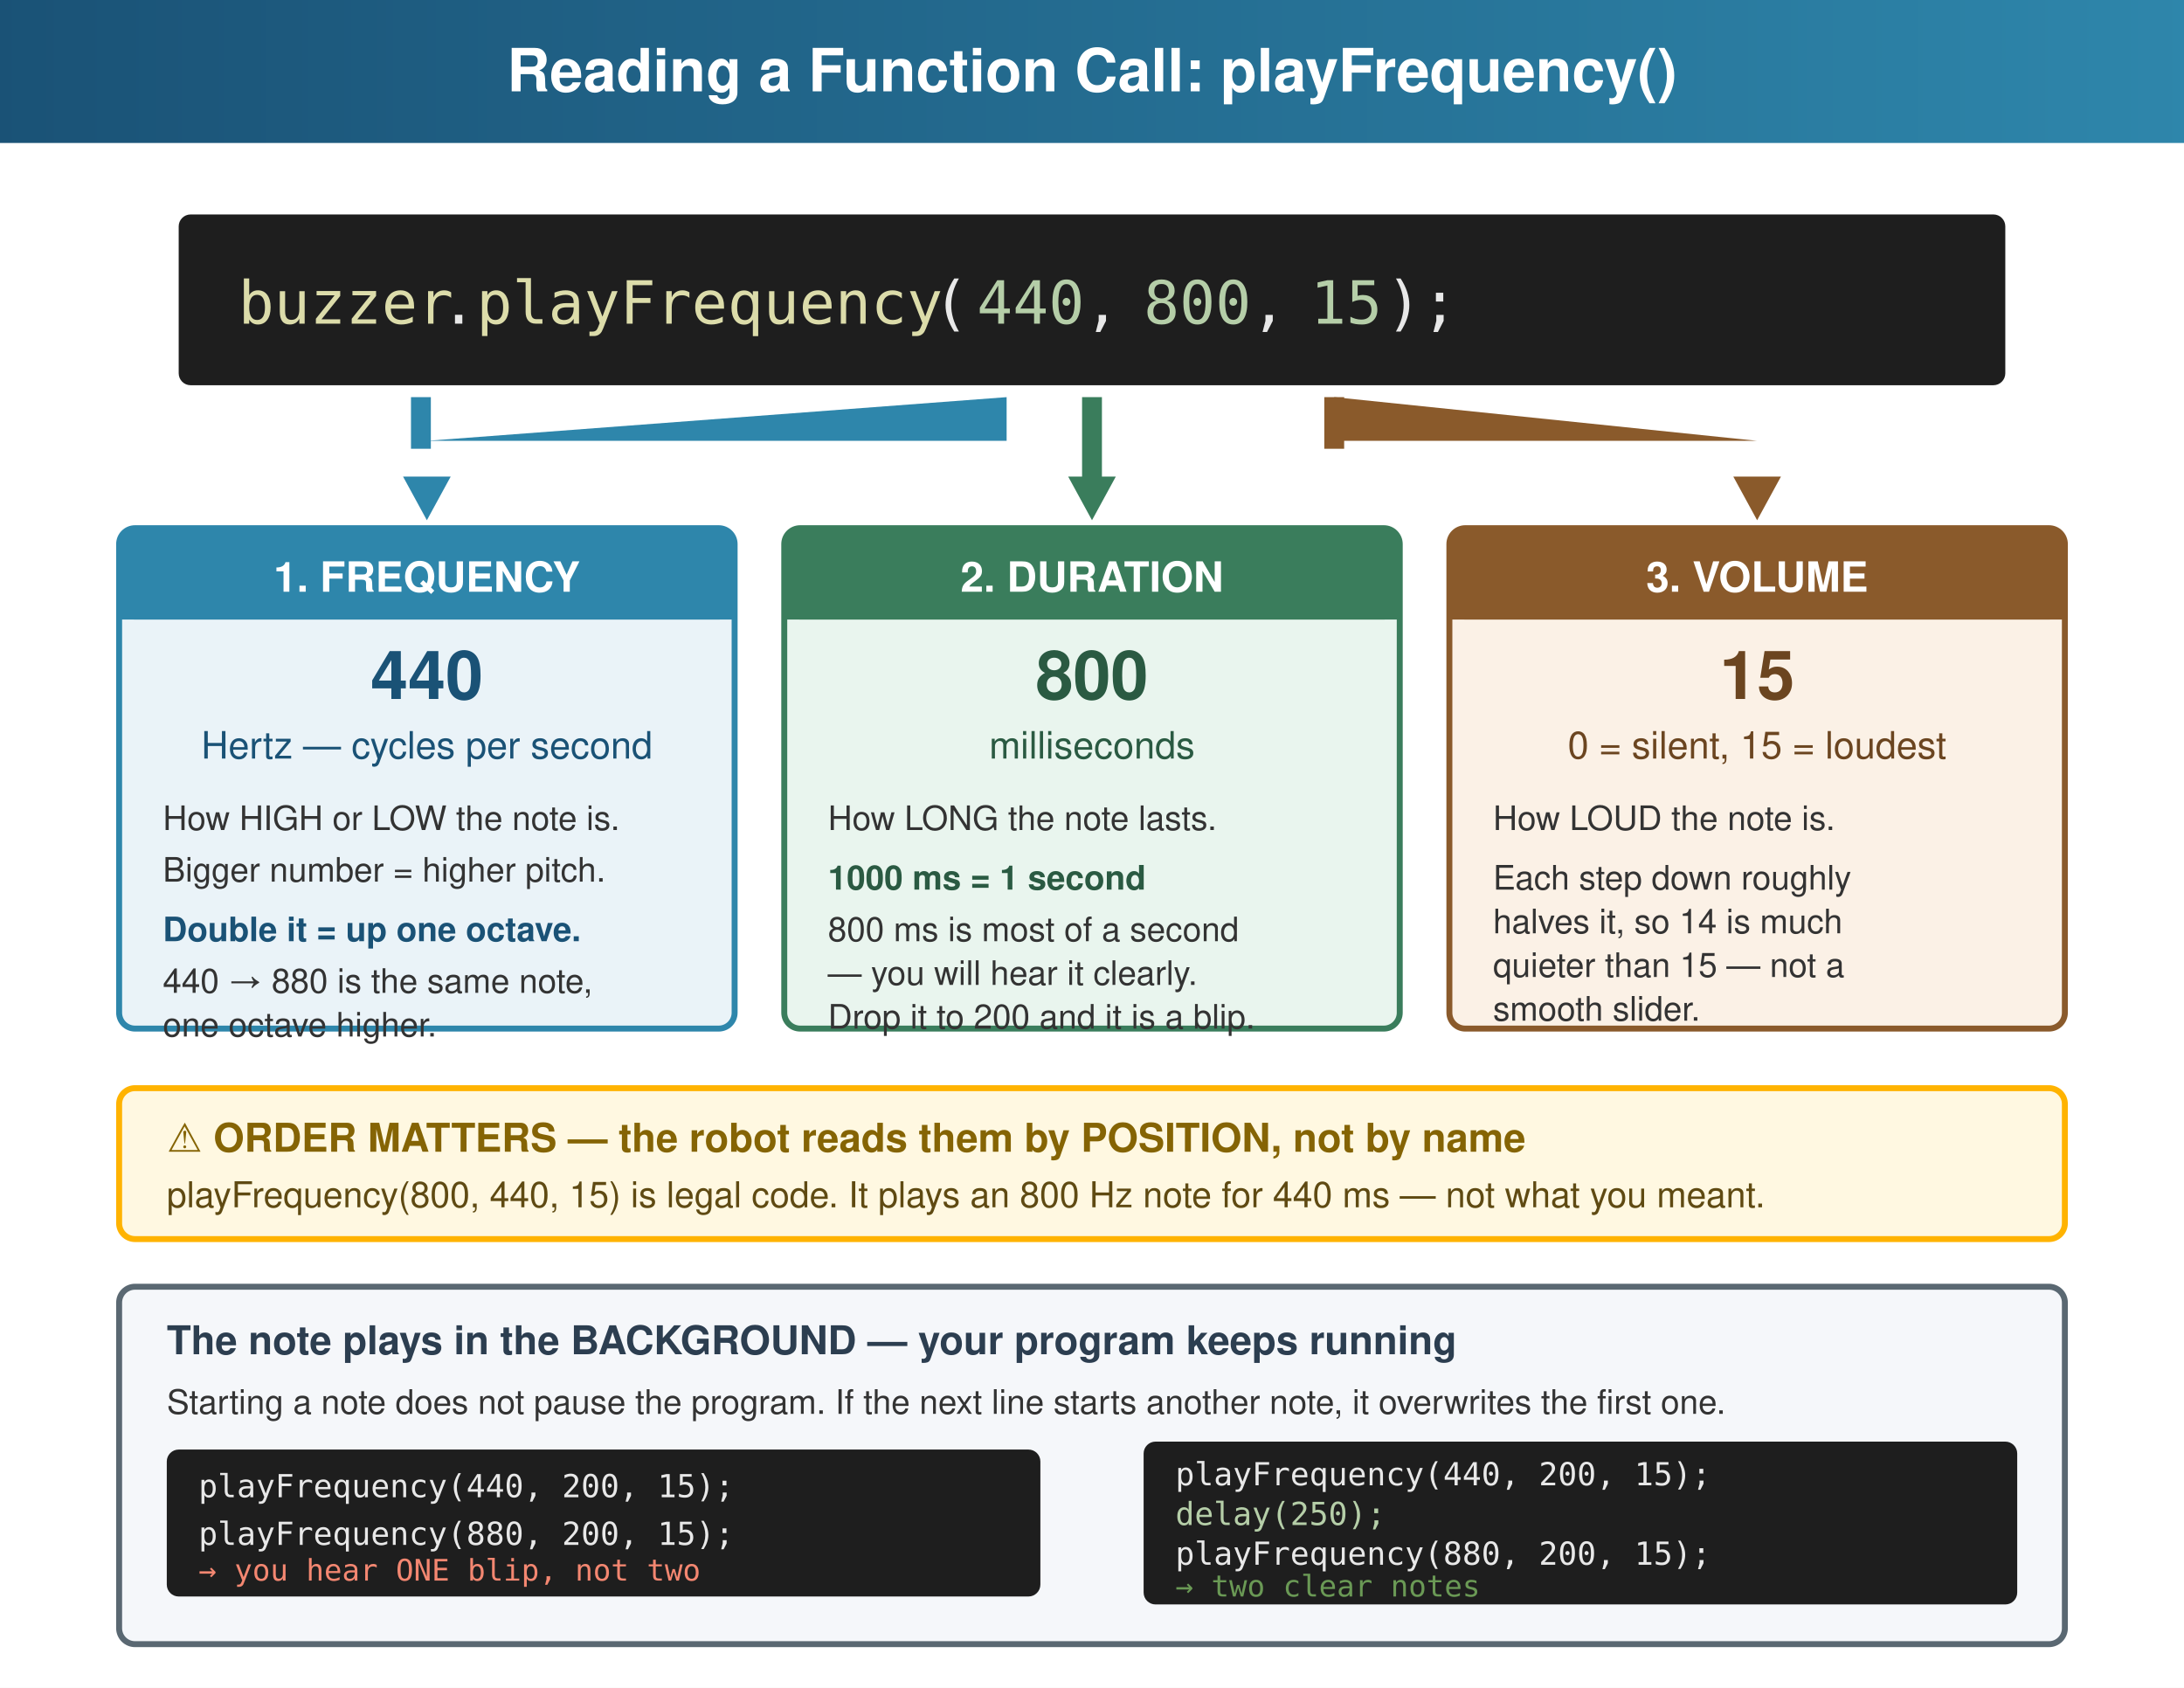
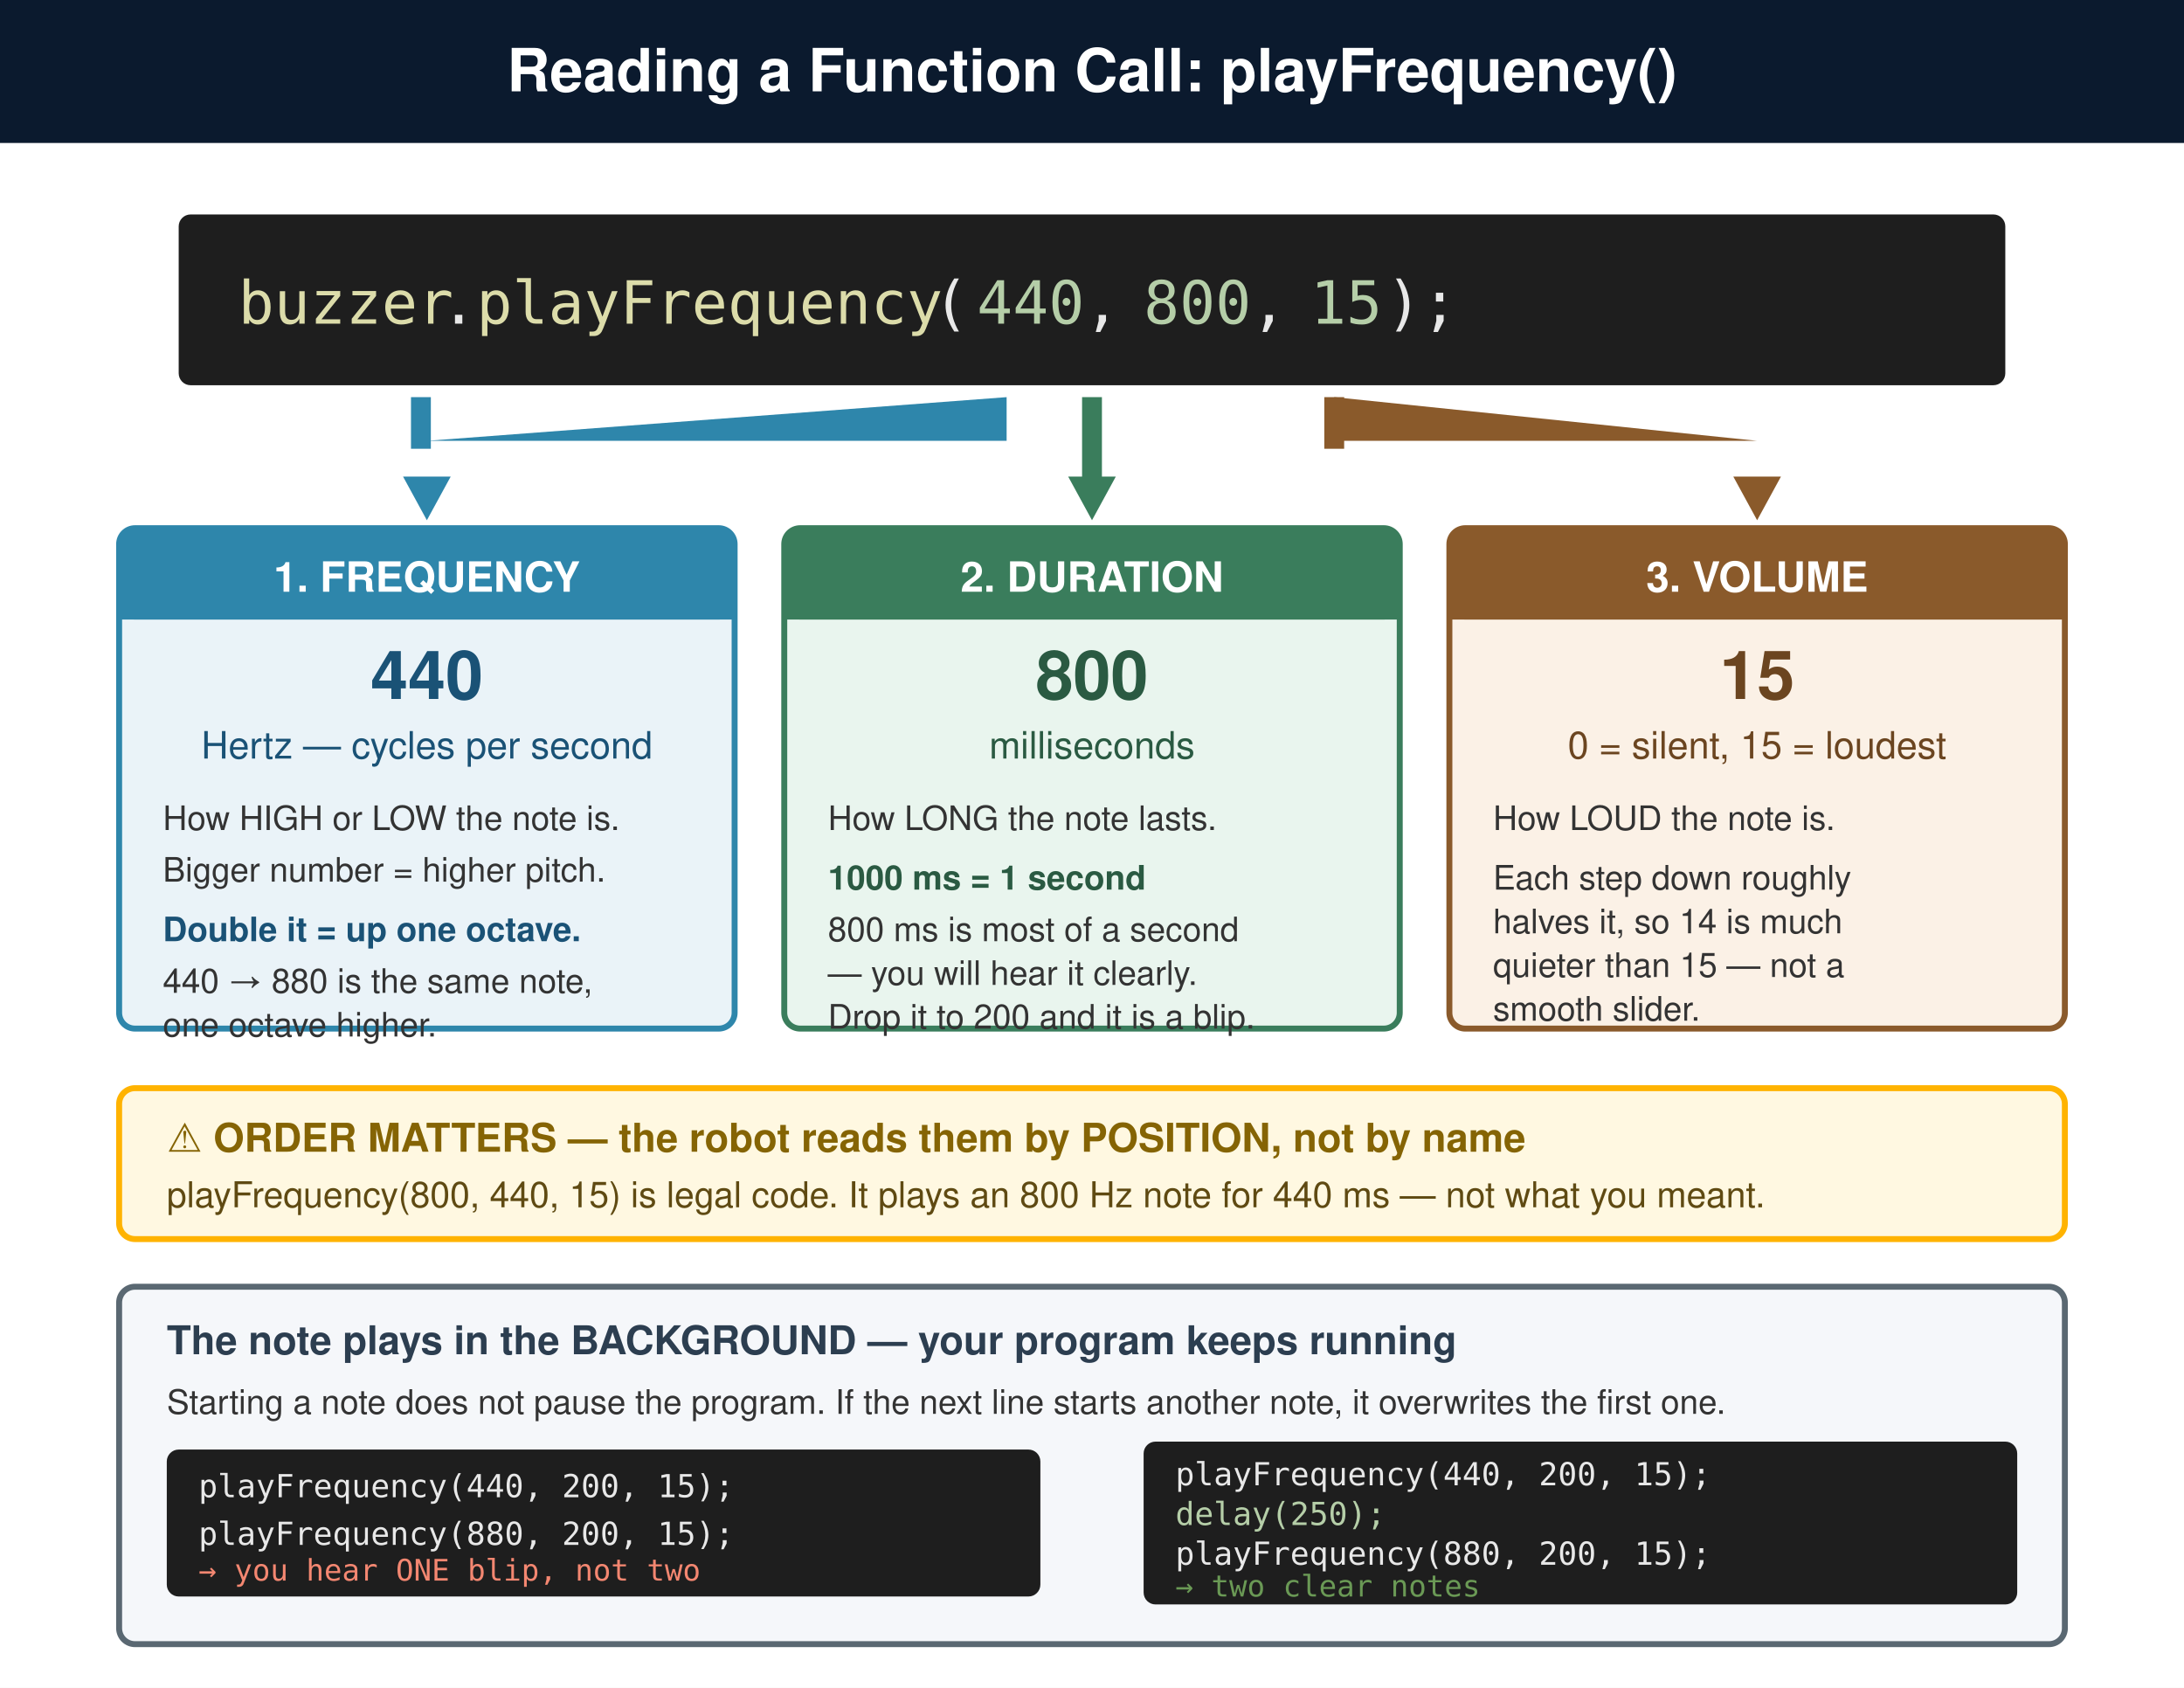
<svg xmlns="http://www.w3.org/2000/svg" viewBox="0 0 1100 850">
  <defs>
-     <linearGradient id="titleBand" x1="0" y1="0" x2="1" y2="0">
-       <stop offset="0%" stop-color="#1a5276" />
-       <stop offset="100%" stop-color="#2e86ab" />
-     </linearGradient>
-   </defs>
+     </defs>
  <rect width="1100" height="850" fill="#ffffff" />
-   <rect x="0" y="0" width="1100" height="72" fill="url(#titleBand)" />
+   <rect x="0" y="0" width="1100" height="72" fill="#0B1A2E" />
  <text x="550" y="46" font-family="Helvetica,Arial,sans-serif" font-size="30" font-weight="bold" fill="#ffffff" text-anchor="middle">Reading a Function Call: playFrequency()</text>
  <rect x="90" y="108" width="920" height="86" rx="6" fill="#1e1e1e" />
  <text x="120" y="163" font-family="Consolas,Monaco,monospace" font-size="30" fill="#dcdcaa">buzzer</text>
  <text x="222" y="163" font-family="Consolas,Monaco,monospace" font-size="30" fill="#e8e8e8">.</text>
  <text x="240" y="163" font-family="Consolas,Monaco,monospace" font-size="30" fill="#dcdcaa">playFrequency</text>
  <text x="470" y="163" font-family="Consolas,Monaco,monospace" font-size="30" fill="#e8e8e8">(</text>
  <text x="492" y="163" font-family="Consolas,Monaco,monospace" font-size="30" fill="#b5cea8">440</text>
  <text x="546" y="163" font-family="Consolas,Monaco,monospace" font-size="30" fill="#e8e8e8">,</text>
  <text x="576" y="163" font-family="Consolas,Monaco,monospace" font-size="30" fill="#b5cea8">800</text>
  <text x="630" y="163" font-family="Consolas,Monaco,monospace" font-size="30" fill="#e8e8e8">,</text>
  <text x="660" y="163" font-family="Consolas,Monaco,monospace" font-size="30" fill="#b5cea8">15</text>
  <text x="698" y="163" font-family="Consolas,Monaco,monospace" font-size="30" fill="#e8e8e8">);</text>
  <polygon points="507,200 507,222 215,222 215,240 203,240 215,262 227,240 215,240 215,222" fill="#2e86ab" />
  <rect x="207" y="200" width="10" height="26" fill="#2e86ab" />
  <polygon points="545,200 545,240 538,240 550,262 562,240 555,240 555,200" fill="#3a7d5c" />
  <polygon points="672,200 672,222 885,222 885,240 873,240 885,262 897,240 885,240 885,222" fill="#8a5a2b" />
  <rect x="667" y="200" width="10" height="26" fill="#8a5a2b" />
  <rect x="60" y="266" width="310" height="252" rx="8" fill="#eaf3f8" stroke="#2e86ab" stroke-width="3" />
  <rect x="60" y="266" width="310" height="46" rx="8" fill="#2e86ab" />
  <rect x="60" y="298" width="310" height="14" fill="#2e86ab" />
  <text x="215" y="298" font-family="Helvetica,Arial,sans-serif" font-size="21" font-weight="bold" fill="#ffffff" text-anchor="middle">1. FREQUENCY</text>
  <text x="215" y="352" font-family="Helvetica,Arial,sans-serif" font-size="34" font-weight="bold" fill="#1a5276" text-anchor="middle">440</text>
  <text x="215" y="382" font-family="Helvetica,Arial,sans-serif" font-size="19" fill="#1a5276" text-anchor="middle">Hertz — cycles per second</text>
  <text x="82" y="418" font-family="Helvetica,Arial,sans-serif" font-size="17" fill="#333333">How HIGH or LOW the note is.</text>
  <text x="82" y="444" font-family="Helvetica,Arial,sans-serif" font-size="17" fill="#333333">Bigger number = higher pitch.</text>
  <text x="82" y="474" font-family="Helvetica,Arial,sans-serif" font-size="17" font-weight="bold" fill="#1a5276">Double it = up one octave.</text>
  <text x="82" y="500" font-family="Helvetica,Arial,sans-serif" font-size="17" fill="#333333">440 → 880 is the same note,</text>
  <text x="82" y="522" font-family="Helvetica,Arial,sans-serif" font-size="17" fill="#333333">one octave higher.</text>
  <rect x="395" y="266" width="310" height="252" rx="8" fill="#e9f5ee" stroke="#3a7d5c" stroke-width="3" />
  <rect x="395" y="266" width="310" height="46" rx="8" fill="#3a7d5c" />
  <rect x="395" y="298" width="310" height="14" fill="#3a7d5c" />
  <text x="550" y="298" font-family="Helvetica,Arial,sans-serif" font-size="21" font-weight="bold" fill="#ffffff" text-anchor="middle">2. DURATION</text>
  <text x="550" y="352" font-family="Helvetica,Arial,sans-serif" font-size="34" font-weight="bold" fill="#2a5a42" text-anchor="middle">800</text>
  <text x="550" y="382" font-family="Helvetica,Arial,sans-serif" font-size="19" fill="#2a5a42" text-anchor="middle">milliseconds</text>
  <text x="417" y="418" font-family="Helvetica,Arial,sans-serif" font-size="17" fill="#333333">How LONG the note lasts.</text>
  <text x="417" y="448" font-family="Helvetica,Arial,sans-serif" font-size="17" font-weight="bold" fill="#2a5a42">1000 ms = 1 second</text>
  <text x="417" y="474" font-family="Helvetica,Arial,sans-serif" font-size="17" fill="#333333">800 ms is most of a second</text>
  <text x="417" y="496" font-family="Helvetica,Arial,sans-serif" font-size="17" fill="#333333">— you will hear it clearly.</text>
  <text x="417" y="518" font-family="Helvetica,Arial,sans-serif" font-size="17" fill="#333333">Drop it to 200 and it is a blip.</text>
  <rect x="730" y="266" width="310" height="252" rx="8" fill="#fbf1e6" stroke="#8a5a2b" stroke-width="3" />
  <rect x="730" y="266" width="310" height="46" rx="8" fill="#8a5a2b" />
  <rect x="730" y="298" width="310" height="14" fill="#8a5a2b" />
  <text x="885" y="298" font-family="Helvetica,Arial,sans-serif" font-size="21" font-weight="bold" fill="#ffffff" text-anchor="middle">3. VOLUME</text>
  <text x="885" y="352" font-family="Helvetica,Arial,sans-serif" font-size="34" font-weight="bold" fill="#6b4520" text-anchor="middle">15</text>
  <text x="885" y="382" font-family="Helvetica,Arial,sans-serif" font-size="19" fill="#6b4520" text-anchor="middle">0 = silent, 15 = loudest</text>
  <text x="752" y="418" font-family="Helvetica,Arial,sans-serif" font-size="17" fill="#333333">How LOUD the note is.</text>
  <text x="752" y="448" font-family="Helvetica,Arial,sans-serif" font-size="17" fill="#333333">Each step down roughly</text>
  <text x="752" y="470" font-family="Helvetica,Arial,sans-serif" font-size="17" fill="#333333">halves it, so 14 is much</text>
  <text x="752" y="492" font-family="Helvetica,Arial,sans-serif" font-size="17" fill="#333333">quieter than 15 — not a</text>
  <text x="752" y="514" font-family="Helvetica,Arial,sans-serif" font-size="17" fill="#333333">smooth slider.</text>
  <rect x="60" y="548" width="980" height="76" rx="8" fill="#fff8e1" stroke="#ffb300" stroke-width="3" />
  <text x="84" y="580" font-family="Helvetica,Arial,sans-serif" font-size="20" font-weight="bold" fill="#856404">⚠️ ORDER MATTERS — the robot reads them by POSITION, not by name</text>
  <text x="84" y="608" font-family="Helvetica,Arial,sans-serif" font-size="18" fill="#5f4a12">playFrequency(800, 440, 15) is legal code. It plays an 800 Hz note for 440 ms — not what you meant.</text>
  <rect x="60" y="648" width="980" height="180" rx="8" fill="#f5f7fa" stroke="#5a6872" stroke-width="3" />
  <text x="84" y="682" font-family="Helvetica,Arial,sans-serif" font-size="20" font-weight="bold" fill="#2c3e50">The note plays in the BACKGROUND — your program keeps running</text>
  <text x="84" y="712" font-family="Helvetica,Arial,sans-serif" font-size="17" fill="#333333">Starting a note does not pause the program. If the next line starts another note, it overwrites the first one.</text>
  <rect x="84" y="730" width="440" height="74" rx="6" fill="#1e1e1e" />
  <text x="100" y="754" font-family="Consolas,Monaco,monospace" font-size="16" fill="#e8e8e8">playFrequency(440, 200, 15);</text>
  <text x="100" y="778" font-family="Consolas,Monaco,monospace" font-size="16" fill="#e8e8e8">playFrequency(880, 200, 15);</text>
  <text x="100" y="796" font-family="Consolas,Monaco,monospace" font-size="15" fill="#f48771">→ you hear ONE blip, not two</text>
  <rect x="576" y="726" width="440" height="82" rx="6" fill="#1e1e1e" />
  <text x="592" y="748" font-family="Consolas,Monaco,monospace" font-size="16" fill="#e8e8e8">playFrequency(440, 200, 15);</text>
  <text x="592" y="768" font-family="Consolas,Monaco,monospace" font-size="16" fill="#b5cea8">delay(250);</text>
  <text x="592" y="788" font-family="Consolas,Monaco,monospace" font-size="16" fill="#e8e8e8">playFrequency(880, 200, 15);</text>
  <text x="592" y="804" font-family="Consolas,Monaco,monospace" font-size="15" fill="#6a9955">→ two clear notes</text>
</svg>
